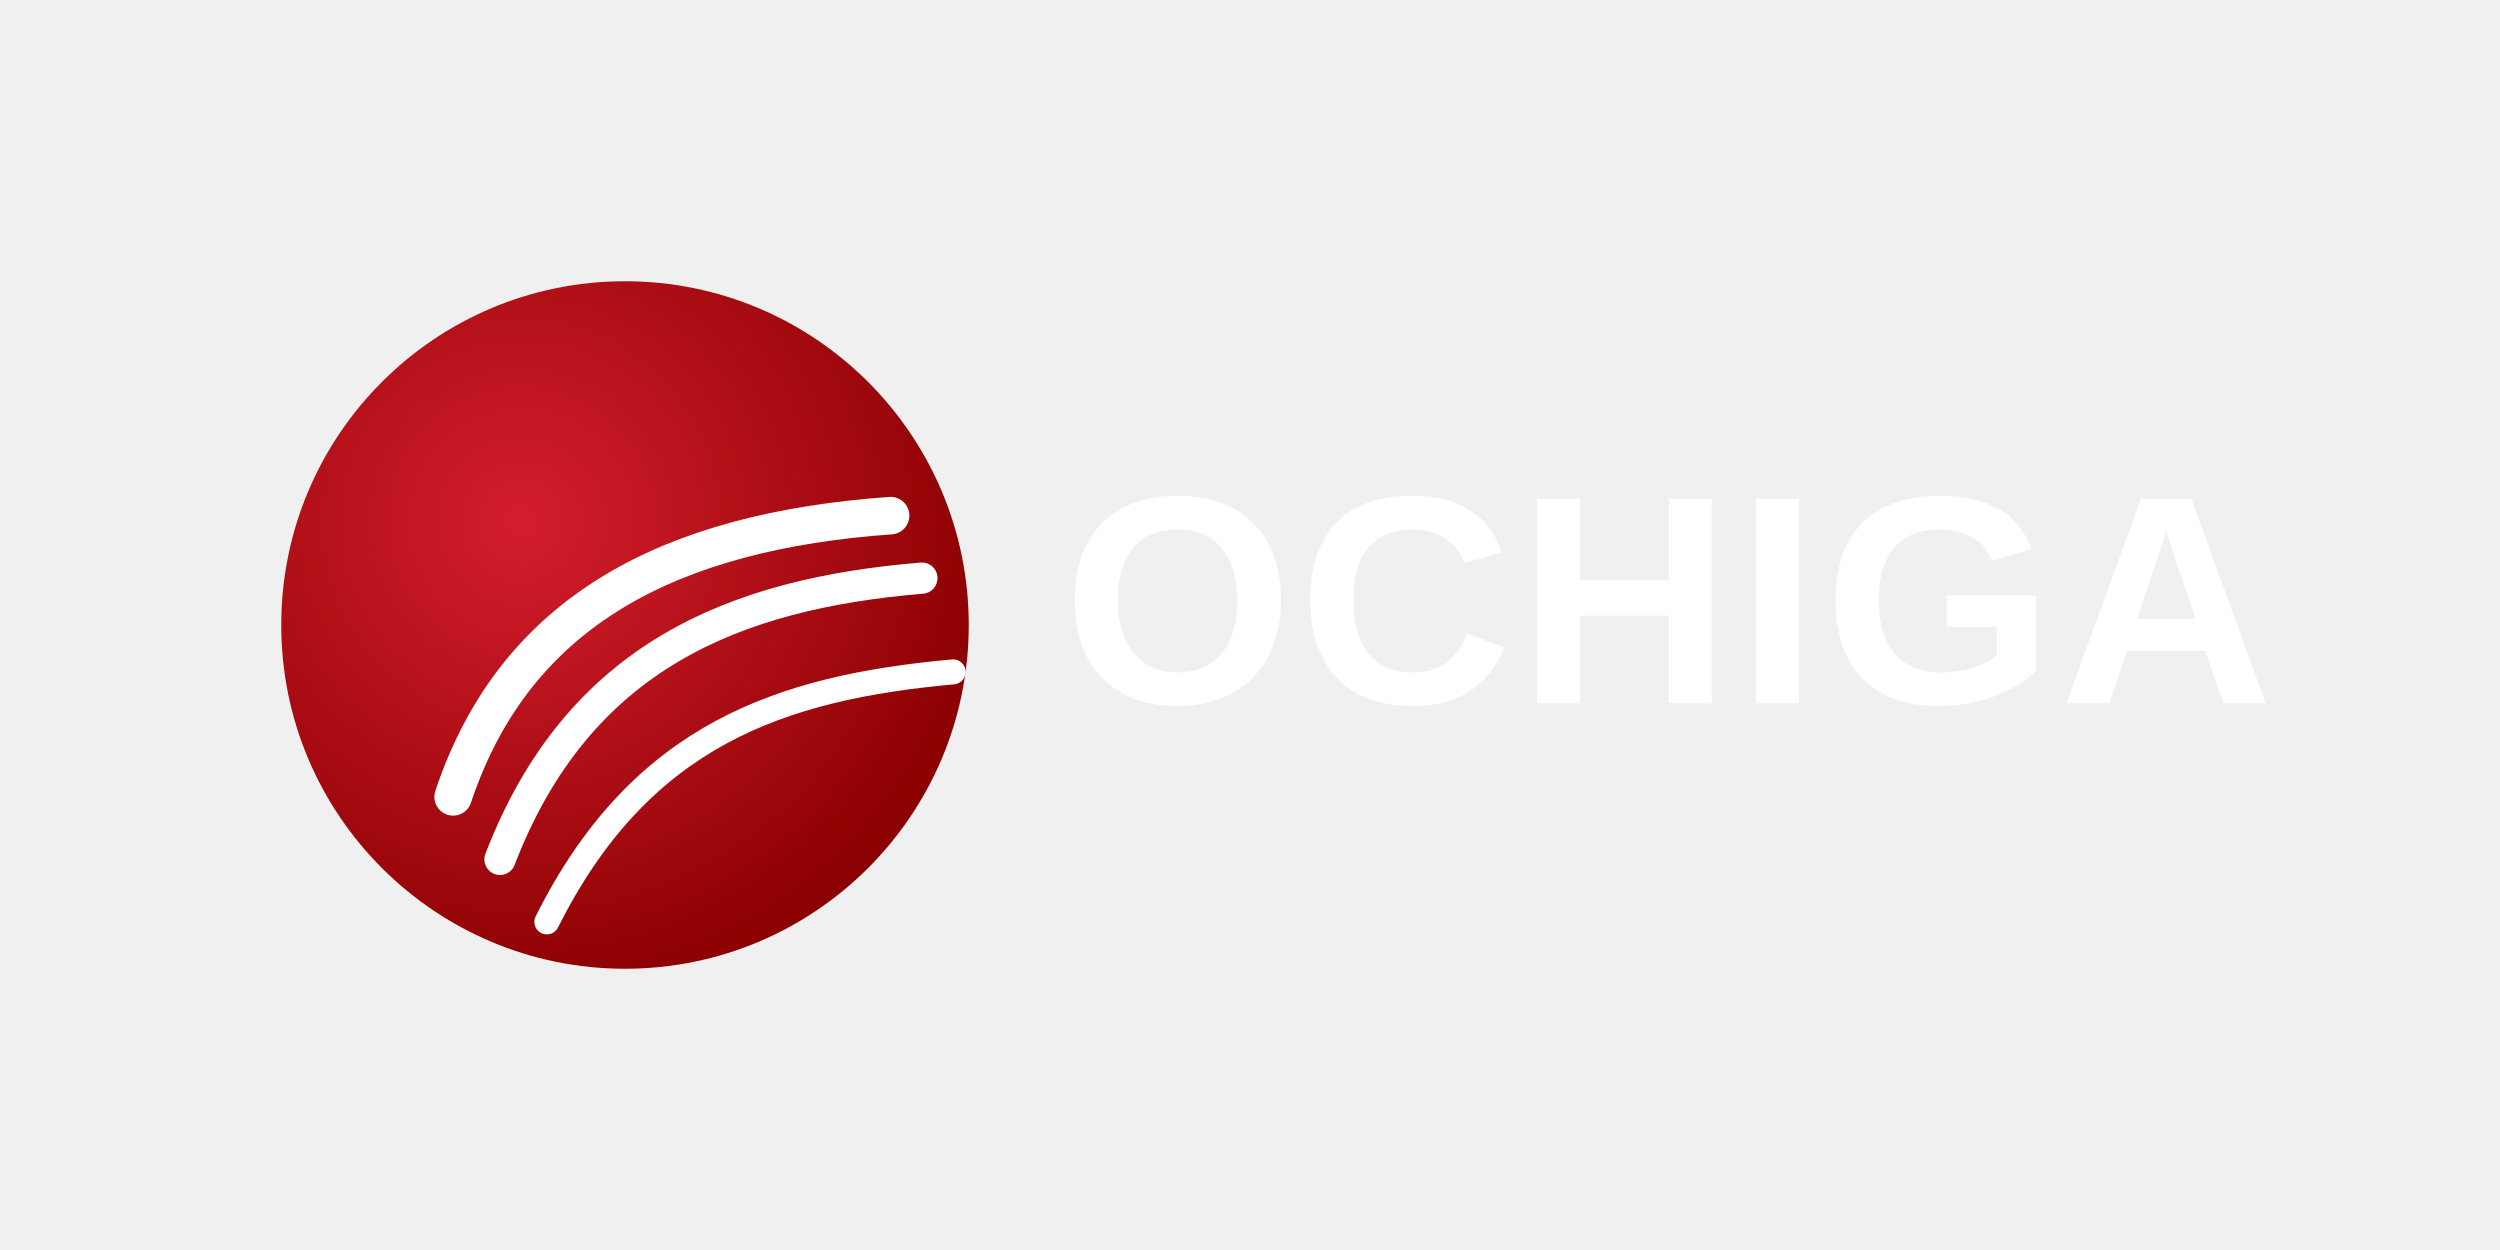
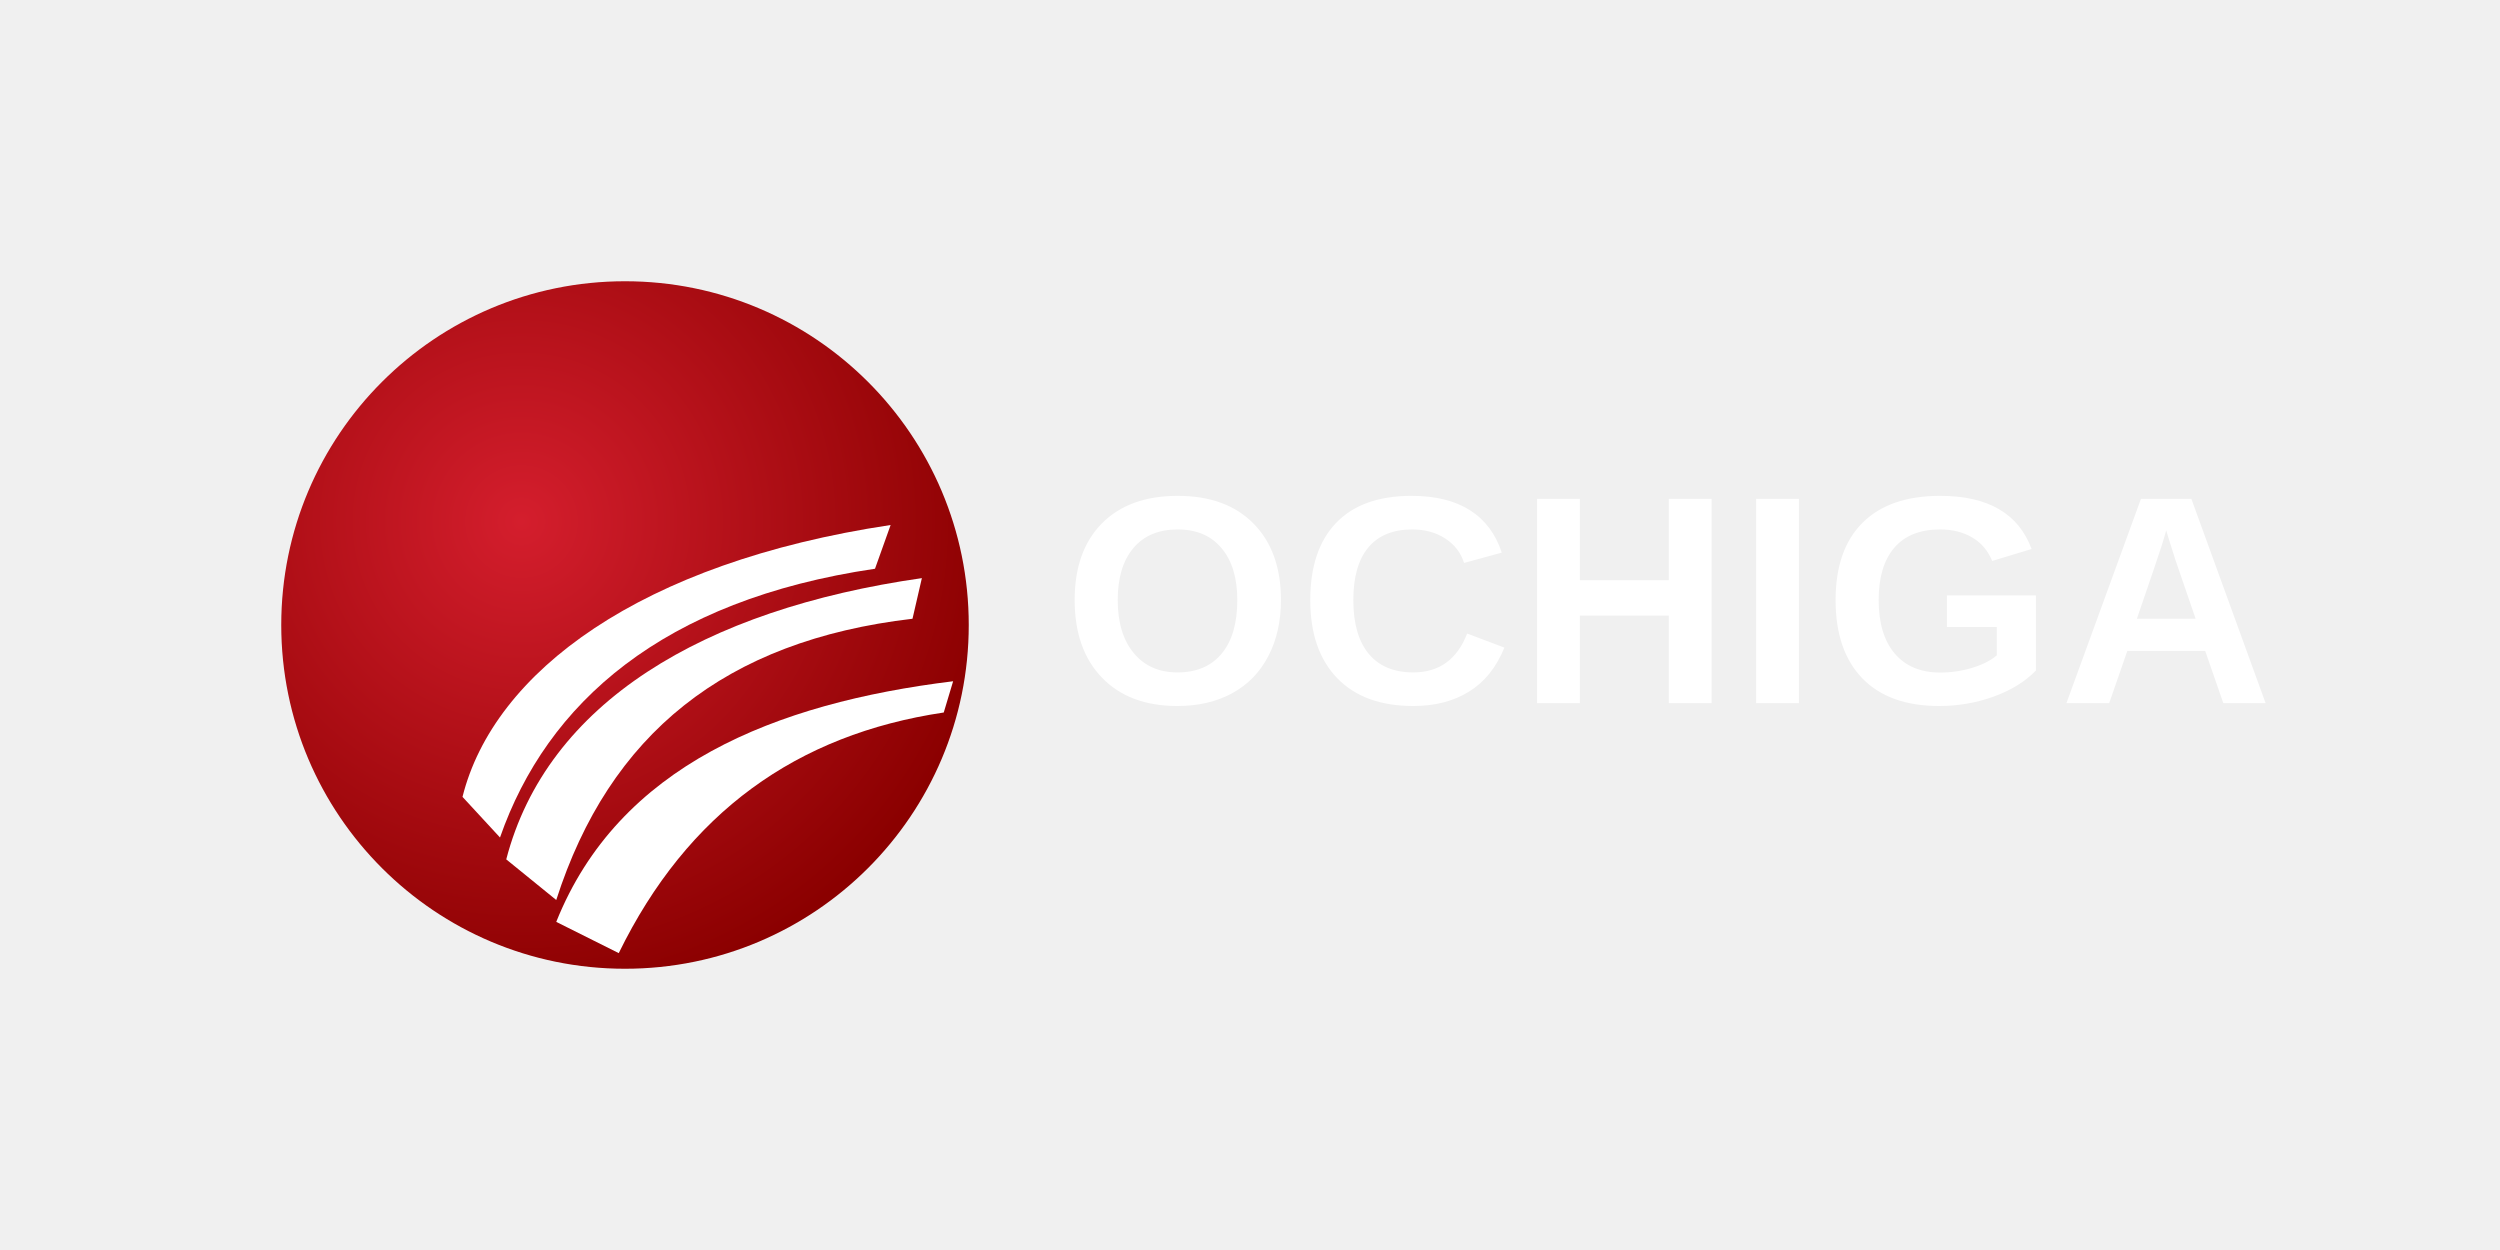
<svg xmlns="http://www.w3.org/2000/svg" width="800" height="400" viewBox="0 0 800 400">
  <defs>
    <radialGradient id="redGradient" cx="35%" cy="35%" r="70%">
      <stop offset="0%" stop-color="#d41e2d" />
      <stop offset="100%" stop-color="#8b0000" />
    </radialGradient>
  </defs>
  <circle cx="200" cy="200" r="110" fill="url(#redGradient)" />
-   <g fill="none" stroke="white" stroke-linecap="round">
-     <path d="M145 255          C165 195, 215 170, 285 165" stroke-width="12" />
-     <path d="M160 275          C185 210, 235 190, 295 185" stroke-width="10" />
-     <path d="M175 295          C205 235, 250 220, 305 215" stroke-width="8" />
+   <g fill="white">
+     <path d="M148 255          C158 215, 205 180, 285 168          L280 182          C212 192, 175 225, 160 268          Z" />
+     <path d="M162 275          C175 225, 225 195, 295 185          L292 198          C232 205, 195 235, 178 288          Z" />
+     <path d="M178 295          C198 245, 248 225, 305 218          L302 228          C255 235, 220 260, 198 305          Z" />
  </g>
  <text x="340" y="225" font-family="Arial, Helvetica, sans-serif" font-size="95" font-weight="600" fill="white" letter-spacing="1.5">
    OCHIGA
  </text>
</svg>
